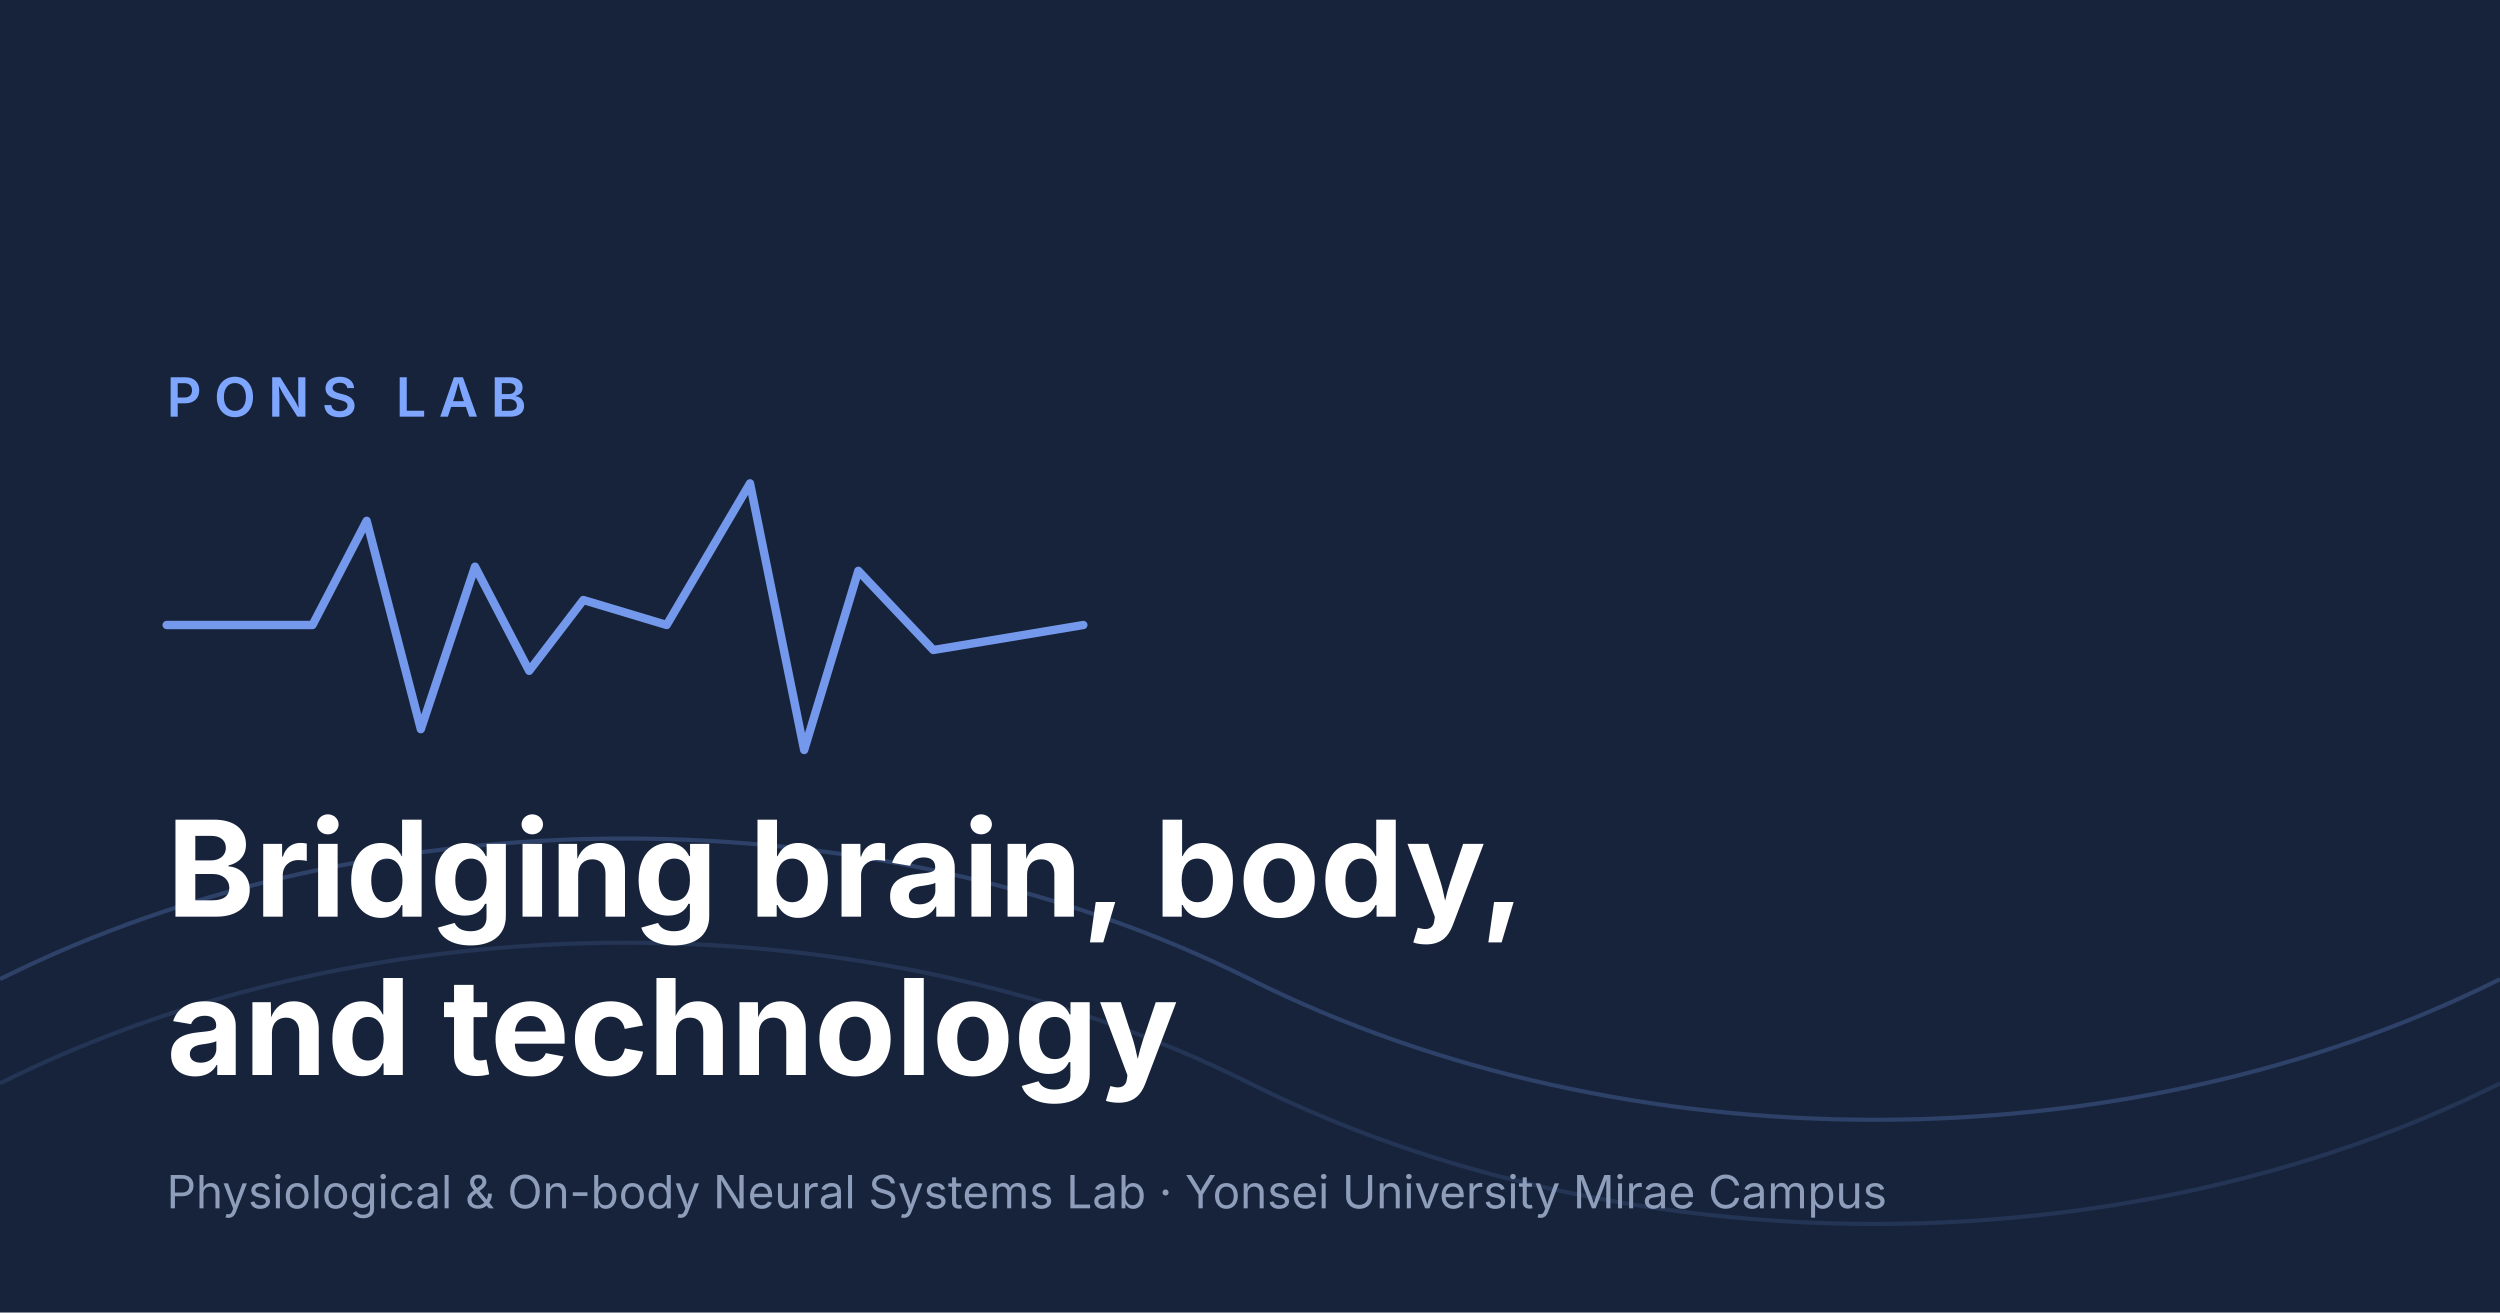
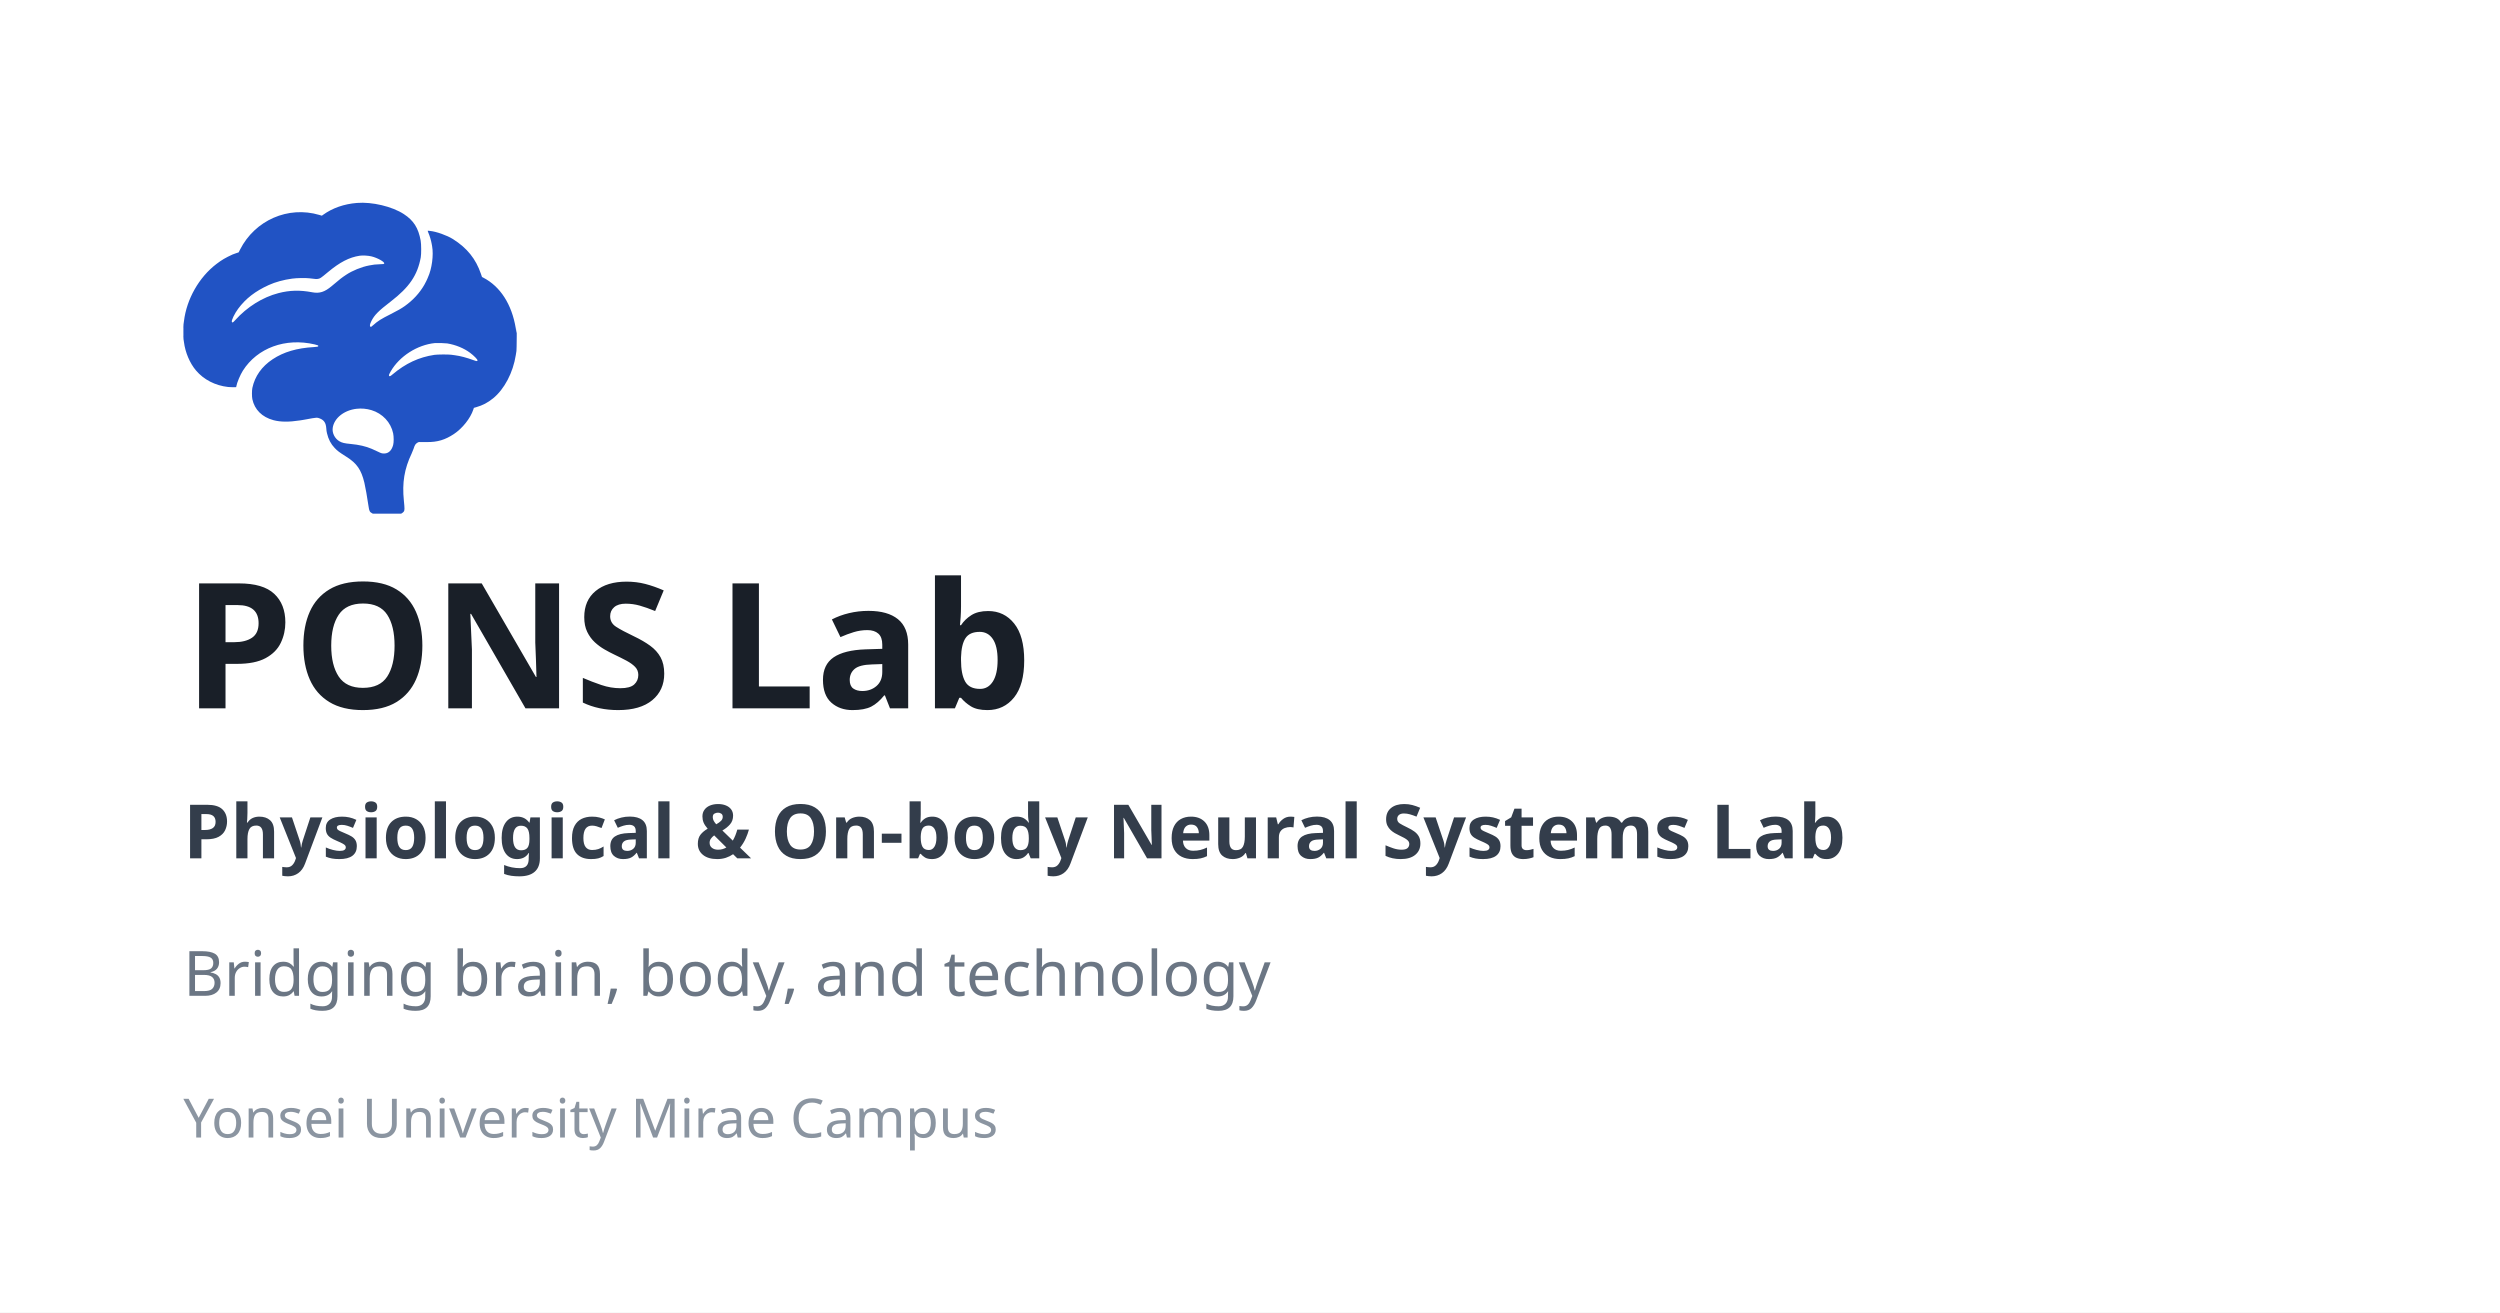
- <svg xmlns="http://www.w3.org/2000/svg" width="1200" height="630" viewBox="0 0 1200 630">
-   <rect width="1200" height="630" fill="#16233b" />
-   <g opacity="0.5">
-     <path d="M0 470 C 180 380, 420 380, 600 470 C 780 560, 1020 560, 1200 470" fill="none" stroke="#7ea6ff" stroke-width="2" opacity="0.45" />
-     <path d="M0 520 C 180 430, 420 430, 600 520 C 780 610, 1020 610, 1200 520" fill="none" stroke="#7ea6ff" stroke-width="2" opacity="0.25" />
+ <svg xmlns="http://www.w3.org/2000/svg" viewBox="0 0 1200 630" width="1200" height="630">
+   <rect width="1200" height="630" fill="#ffffff" />
+   <g transform="translate(88 92) scale(0.1)">
+     <path fill="#2153c4" fill-rule="evenodd" d="M 833.500 54.093 C 771.158 59.190, 715.830 78.587, 670.753 111.148 L 665.006 115.299 652.753 111.666 C 503.240 67.332, 344.050 136.907, 272.330 277.931 L 265.500 291.362 253 295.487 C 246.125 297.755, 238.700 300.440, 236.500 301.453 C 201.671 317.496, 184.642 327.532, 158.683 347.319 C 75.287 410.887, 15.747 515.758, 3.018 621.500 C 2.355 627, 1.406 633.660, 0.907 636.299 C -0.276 642.559, -0.272 702.863, 0.912 708.307 C 1.413 710.613, 2.352 716.775, 2.999 722 C 9.106 771.342, 31.020 823.137, 60.539 858 C 98.134 902.400, 153.184 930.728, 215.235 937.606 C 226.331 938.836, 251.535 939.148, 253.662 938.081 C 253.751 938.037, 254.131 936.087, 254.507 933.750 C 257.143 917.342, 273.094 879.299, 285.658 859.454 C 355.086 749.791, 490.300 700.277, 630.500 733.174 C 643.978 736.337, 648 738.021, 648 740.500 C 648 743.892, 643.652 744.988, 626.234 745.987 C 545.058 750.642, 481.410 769.445, 428.817 804.307 C 376.429 839.033, 343.261 885.876, 331.322 942 C 328.776 953.967, 328.760 983.991, 331.293 996 C 341.889 1046.242, 377.805 1082.011, 432.500 1096.793 C 465.761 1105.782, 507.196 1106.178, 559.500 1098.008 C 562.800 1097.493, 568.425 1096.617, 572 1096.061 C 575.575 1095.505, 583.450 1094.121, 589.500 1092.985 C 640.096 1083.486, 642.279 1083.349, 655.773 1088.841 C 675.470 1096.856, 684.079 1109.947, 686.032 1134.850 C 687.087 1148.307, 687.310 1149.851, 689.651 1160 C 696.191 1188.353, 708.368 1211.526, 726.766 1230.628 C 740.611 1245.004, 747.799 1250.372, 783.182 1272.760 C 832.993 1304.279, 853.920 1334.584, 868.973 1397 C 873.946 1417.619, 882.658 1466.974, 889.081 1510.906 C 892.291 1532.867, 894.650 1537.557, 905.370 1543.291 L 909.500 1545.500 977.578 1545.500 L 1045.657 1545.500 1050.547 1542.476 C 1053.237 1540.813, 1056.802 1537.513, 1058.469 1535.143 C 1062.486 1529.431, 1062.508 1521.317, 1058.606 1483.500 C 1049.695 1397.135, 1060.707 1330.591, 1096.255 1256 C 1099.531 1249.125, 1103.558 1239.225, 1105.203 1234 C 1110.895 1215.921, 1114.245 1210.644, 1123.610 1205 C 1130.168 1201.048, 1125.102 1201.383, 1170.500 1201.898 C 1219.463 1202.453, 1256.816 1191.186, 1298.987 1163.139 C 1339.771 1136.016, 1377.908 1087.935, 1391.823 1046.095 L 1394.618 1037.689 1406.059 1034.426 C 1436.725 1025.680, 1460.716 1013.095, 1486.671 992.141 C 1540.840 948.407, 1582.824 868.412, 1595.909 784 C 1597.060 776.575, 1598.444 767.800, 1598.984 764.500 C 1599.523 761.200, 1600.130 731.500, 1600.333 698.500 C 1600.535 665.500, 1600.430 647.950, 1600.100 659.500 C 1599.768 671.129, 1599.171 679.384, 1598.764 678 C 1598.359 676.625, 1598.015 674.150, 1598 672.500 C 1597.985 670.850, 1596.888 662.975, 1595.563 655 C 1576.589 540.803, 1521.584 455.172, 1440.026 412.859 L 1433.552 409.500 1428.450 394.500 C 1404.027 322.697, 1361.973 270.391, 1294.373 227.738 C 1265.777 209.696, 1213.959 191.268, 1184 188.487 C 1180.425 188.155, 1176.487 187.676, 1175.250 187.423 C 1172.129 186.784, 1172.329 188.650, 1176.367 197.838 C 1182.507 211.809, 1189.051 233.640, 1192.002 250 C 1192.647 253.575, 1193.585 258.750, 1194.087 261.500 C 1201.918 304.399, 1193.033 370.762, 1173.972 411.739 C 1172.887 414.071, 1172 416.241, 1172 416.563 C 1172 417.993, 1161.819 438.420, 1156.610 447.443 C 1133.848 486.864, 1102.651 520.739, 1063.113 548.969 C 1047.105 560.397, 1028.352 571.164, 996.604 587.153 C 948.096 611.583, 934.016 620.443, 911.027 641 C 902.325 648.782, 901.507 649.296, 899.063 648.520 C 893.310 646.694, 894.638 636.972, 902.858 620.730 C 917.575 591.649, 935.948 573.140, 996.060 526.836 C 1084.890 458.411, 1123.997 400.848, 1139.638 315.500 C 1142.578 299.457, 1142.327 252.020, 1139.212 235 C 1128.041 173.958, 1105.594 138.567, 1058.479 107.713 C 1002.609 71.125, 906.201 48.148, 833.500 54.093 M 846.314 307.488 C 796.380 315.133, 751.315 338.471, 693.741 386.500 C 658.422 415.964, 656.166 417.446, 644.463 418.878 C 637.689 419.707, 635.173 419.516, 605 415.871 C 586.082 413.586, 544.962 414.329, 522.500 417.362 C 481.184 422.939, 441.854 433.729, 410 448.226 C 344.798 477.898, 299.603 512.929, 262.955 562.203 C 245.917 585.110, 229.743 618.914, 232.951 624.909 C 235.692 630.031, 237.997 628.886, 248.518 617.177 C 305.960 553.247, 380.517 506.642, 456.912 486.911 C 511.101 472.915, 560.013 471.734, 618.998 482.996 C 653.644 489.611, 678.549 481.592, 712.589 452.860 C 754.067 417.849, 758.411 414.450, 781.191 399.175 C 811.250 379.021, 854.939 361.273, 892 354.161 C 913.378 350.059, 921.163 349.170, 942 348.452 C 961.522 347.779, 962.606 347.604, 964.061 344.886 C 967.881 337.748, 931.937 317.571, 903 310.611 C 886.731 306.699, 860.802 305.270, 846.314 307.488 M 0.449 672.500 C 0.449 691.200, 0.584 698.709, 0.749 689.186 C 0.913 679.663, 0.913 664.363, 0.748 655.186 C 0.583 646.009, 0.449 653.800, 0.449 672.500 M 1208 726.659 C 1123.118 735.101, 1037.490 789.812, 995.602 862.367 C 987.032 877.211, 985.439 882.039, 988.200 884.800 C 990.782 887.382, 993.957 885.841, 1004.634 876.820 C 1066.708 824.377, 1131.118 794.350, 1205.192 783.323 C 1219.453 781.200, 1271.608 780.839, 1285.500 782.768 C 1290.450 783.455, 1298.325 784.509, 1303 785.109 C 1328.874 788.434, 1359.526 796.532, 1393.445 809.002 C 1408.363 814.487, 1412.001 814.600, 1411.999 809.581 C 1411.998 804.797, 1394.780 787.290, 1376.672 773.662 C 1347.225 751.499, 1307.002 734.970, 1266.500 728.388 C 1257.628 726.946, 1217.146 725.750, 1208 726.659 M 831.500 1042.172 C 771.325 1049.022, 723.638 1087.198, 717.027 1133.813 C 713.548 1158.341, 726.889 1185.086, 749.062 1198.036 C 761.824 1205.490, 773.297 1208.243, 803 1210.979 C 843.168 1214.679, 875.852 1222.253, 904.500 1234.499 C 918.153 1240.335, 924.011 1243.020, 934.081 1248.055 C 949.823 1255.926, 955.189 1257.381, 966.181 1256.754 C 986.124 1255.617, 1000.237 1241.525, 1007.160 1215.836 C 1010.504 1203.425, 1010.471 1176.310, 1007.090 1160 C 996.234 1107.617, 956.093 1064.681, 903 1048.665 C 879.758 1041.653, 855.449 1039.446, 831.500 1042.172" />
  </g>
-   <path d="M80 300 L150 300 176 250 202 350 228 272 254 322 280 288 320 300 360 232 386 360 412 274 448 312 520 300" fill="none" stroke="#7ea6ff" stroke-width="4" stroke-linecap="round" stroke-linejoin="round" opacity="0.9" />
-   <text x="80" y="200" fill="#7ea6ff" font-family="Inter, Segoe UI, sans-serif" font-size="26" font-weight="600" letter-spacing="6">PONS LAB</text>
-   <text x="80" y="440" fill="#ffffff" font-family="Inter, Segoe UI, Helvetica, Arial, sans-serif" font-size="64" font-weight="700">
-     Bridging brain, body,
-   </text>
-   <text x="80" y="516" fill="#ffffff" font-family="Inter, Segoe UI, Helvetica, Arial, sans-serif" font-size="64" font-weight="700">
-     and technology
-   </text>
-   <text x="80" y="580" fill="#8d9dba" font-family="Inter, Segoe UI, sans-serif" font-size="22">
-     Physiological &amp; On-body Neural Systems Lab · Yonsei University Mirae Campus
-   </text>
+   <text x="88" y="340" font-family="'Wanted Sans Variable', sans-serif" font-size="84" font-weight="700" fill="#191f28">PONS Lab</text>
+   <g font-family="'Pretendard Variable', sans-serif">
+     <text x="88" y="412" font-size="36" font-weight="600" fill="#333d4b">Physiological &amp; On-body Neural Systems Lab</text>
+     <text x="88" y="478" font-size="30" font-weight="500" fill="#6b7684">Bridging brain, body, and technology</text>
+     <text x="88" y="546" font-size="26" font-weight="500" fill="#8b95a1">Yonsei University Mirae Campus</text>
+   </g>
</svg>
